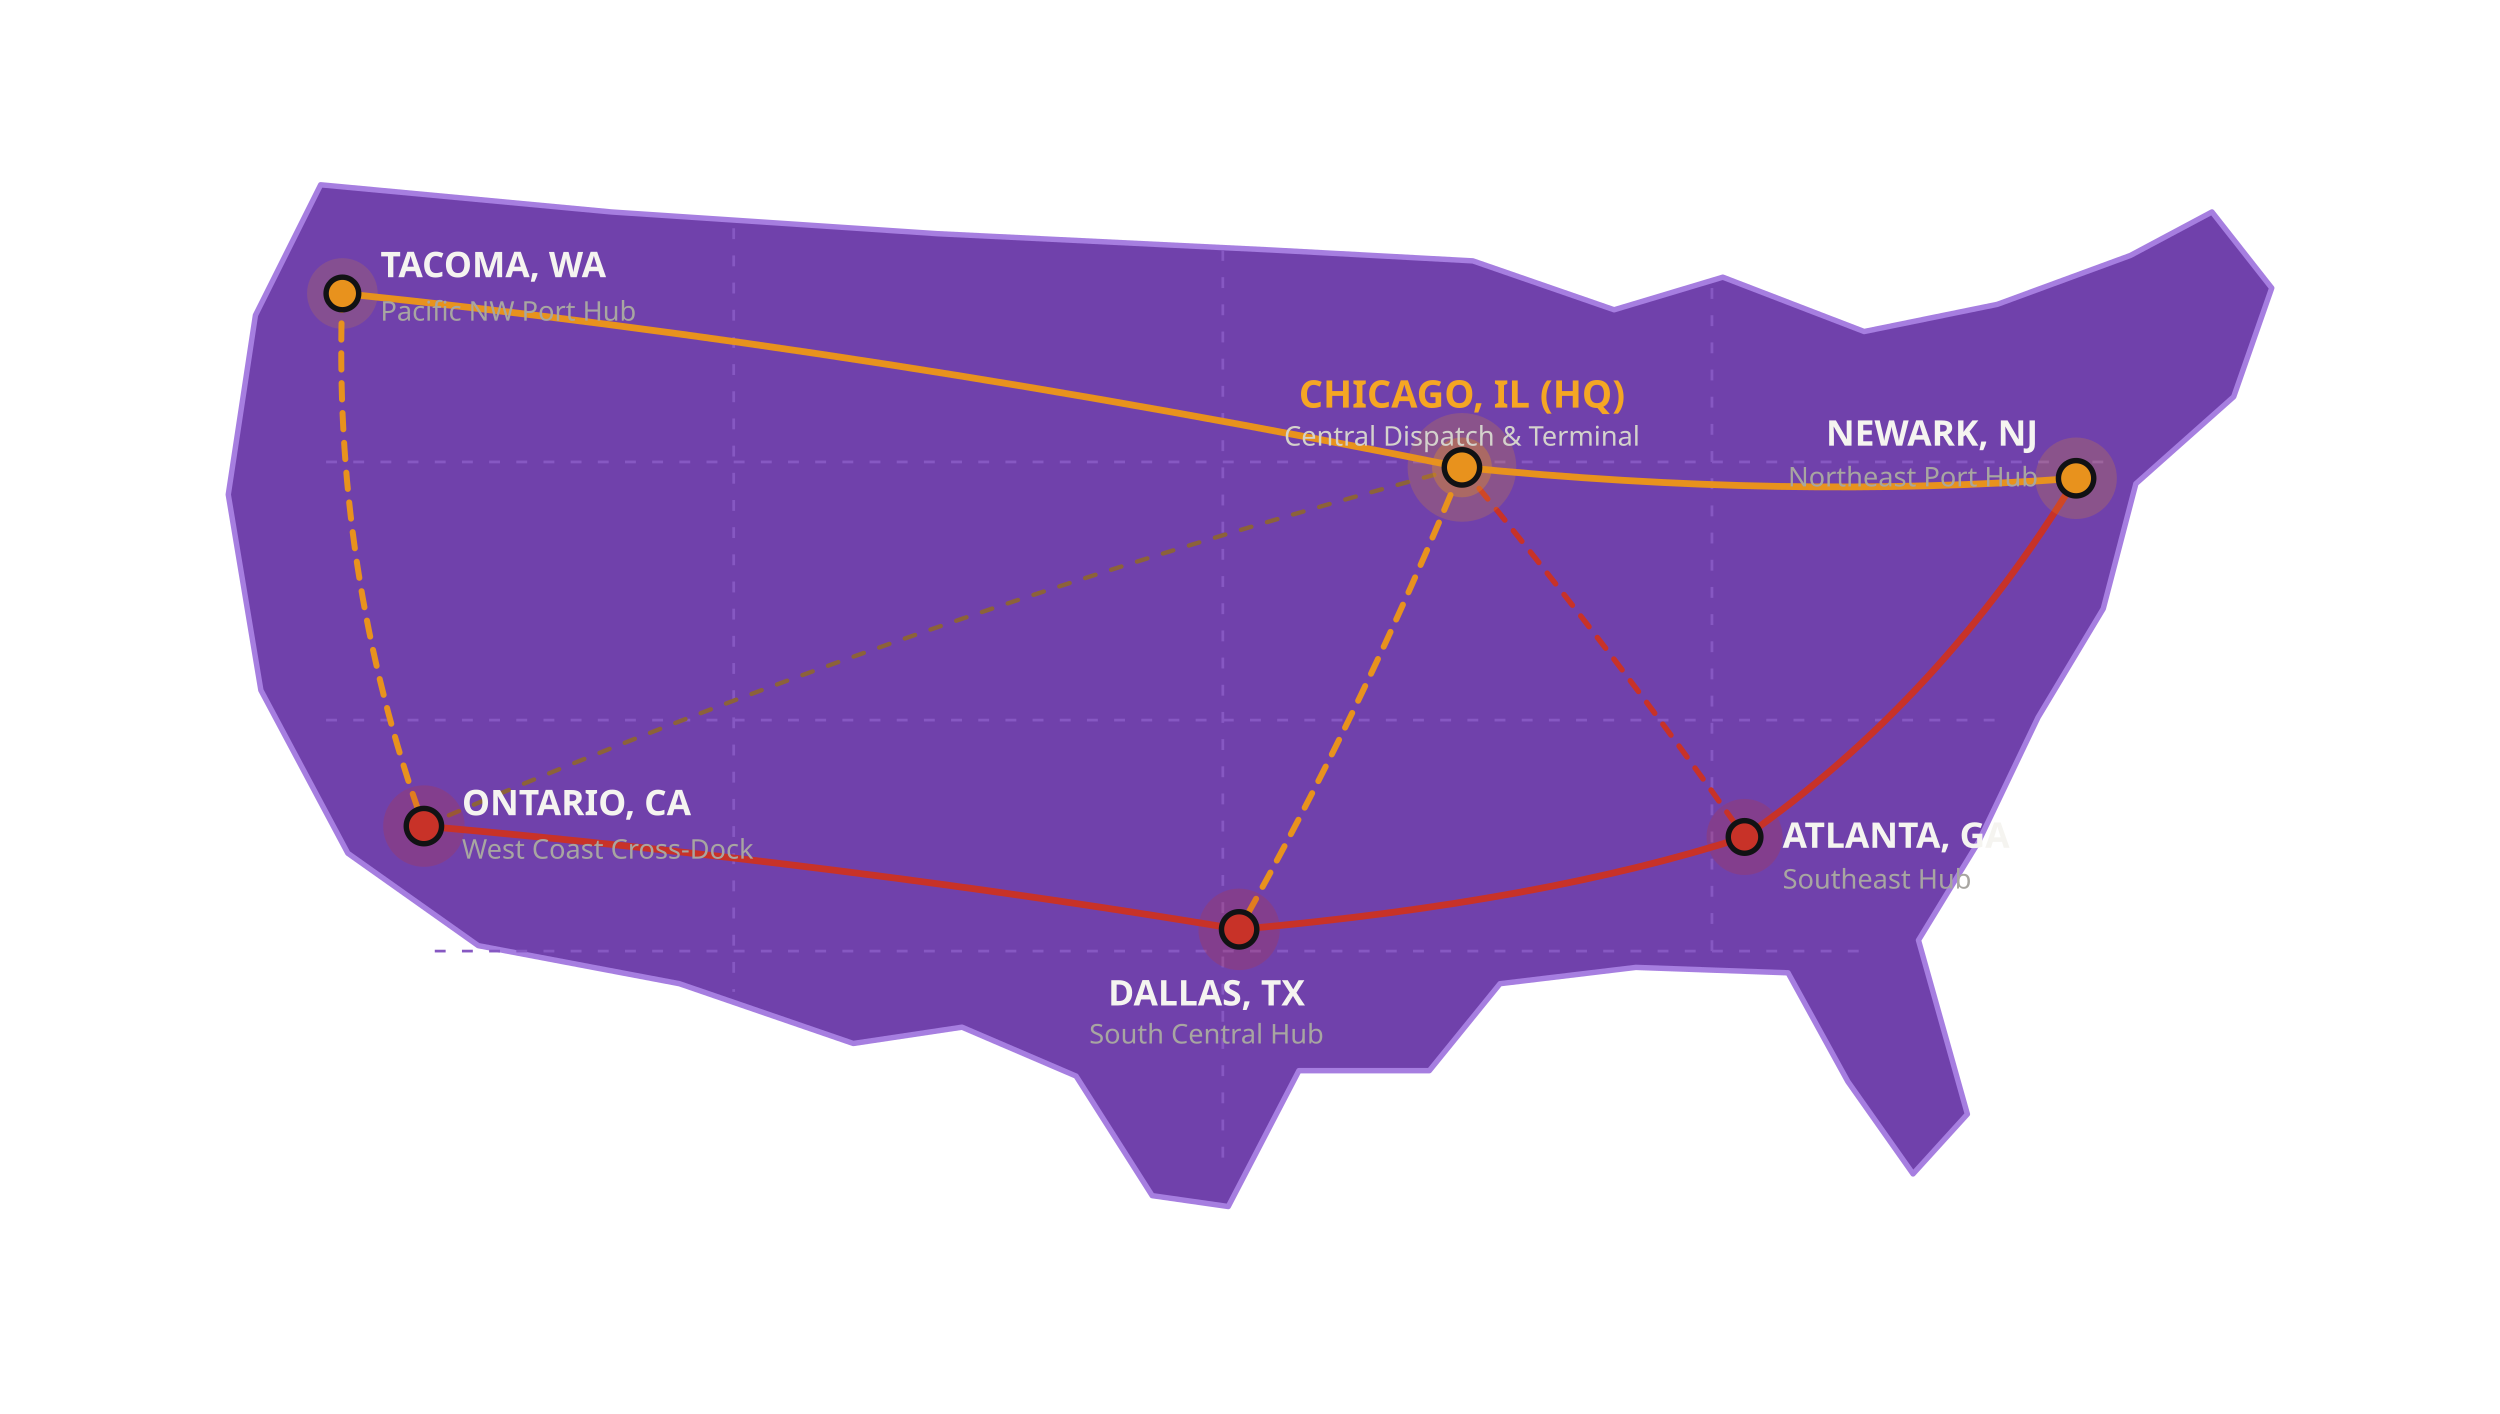
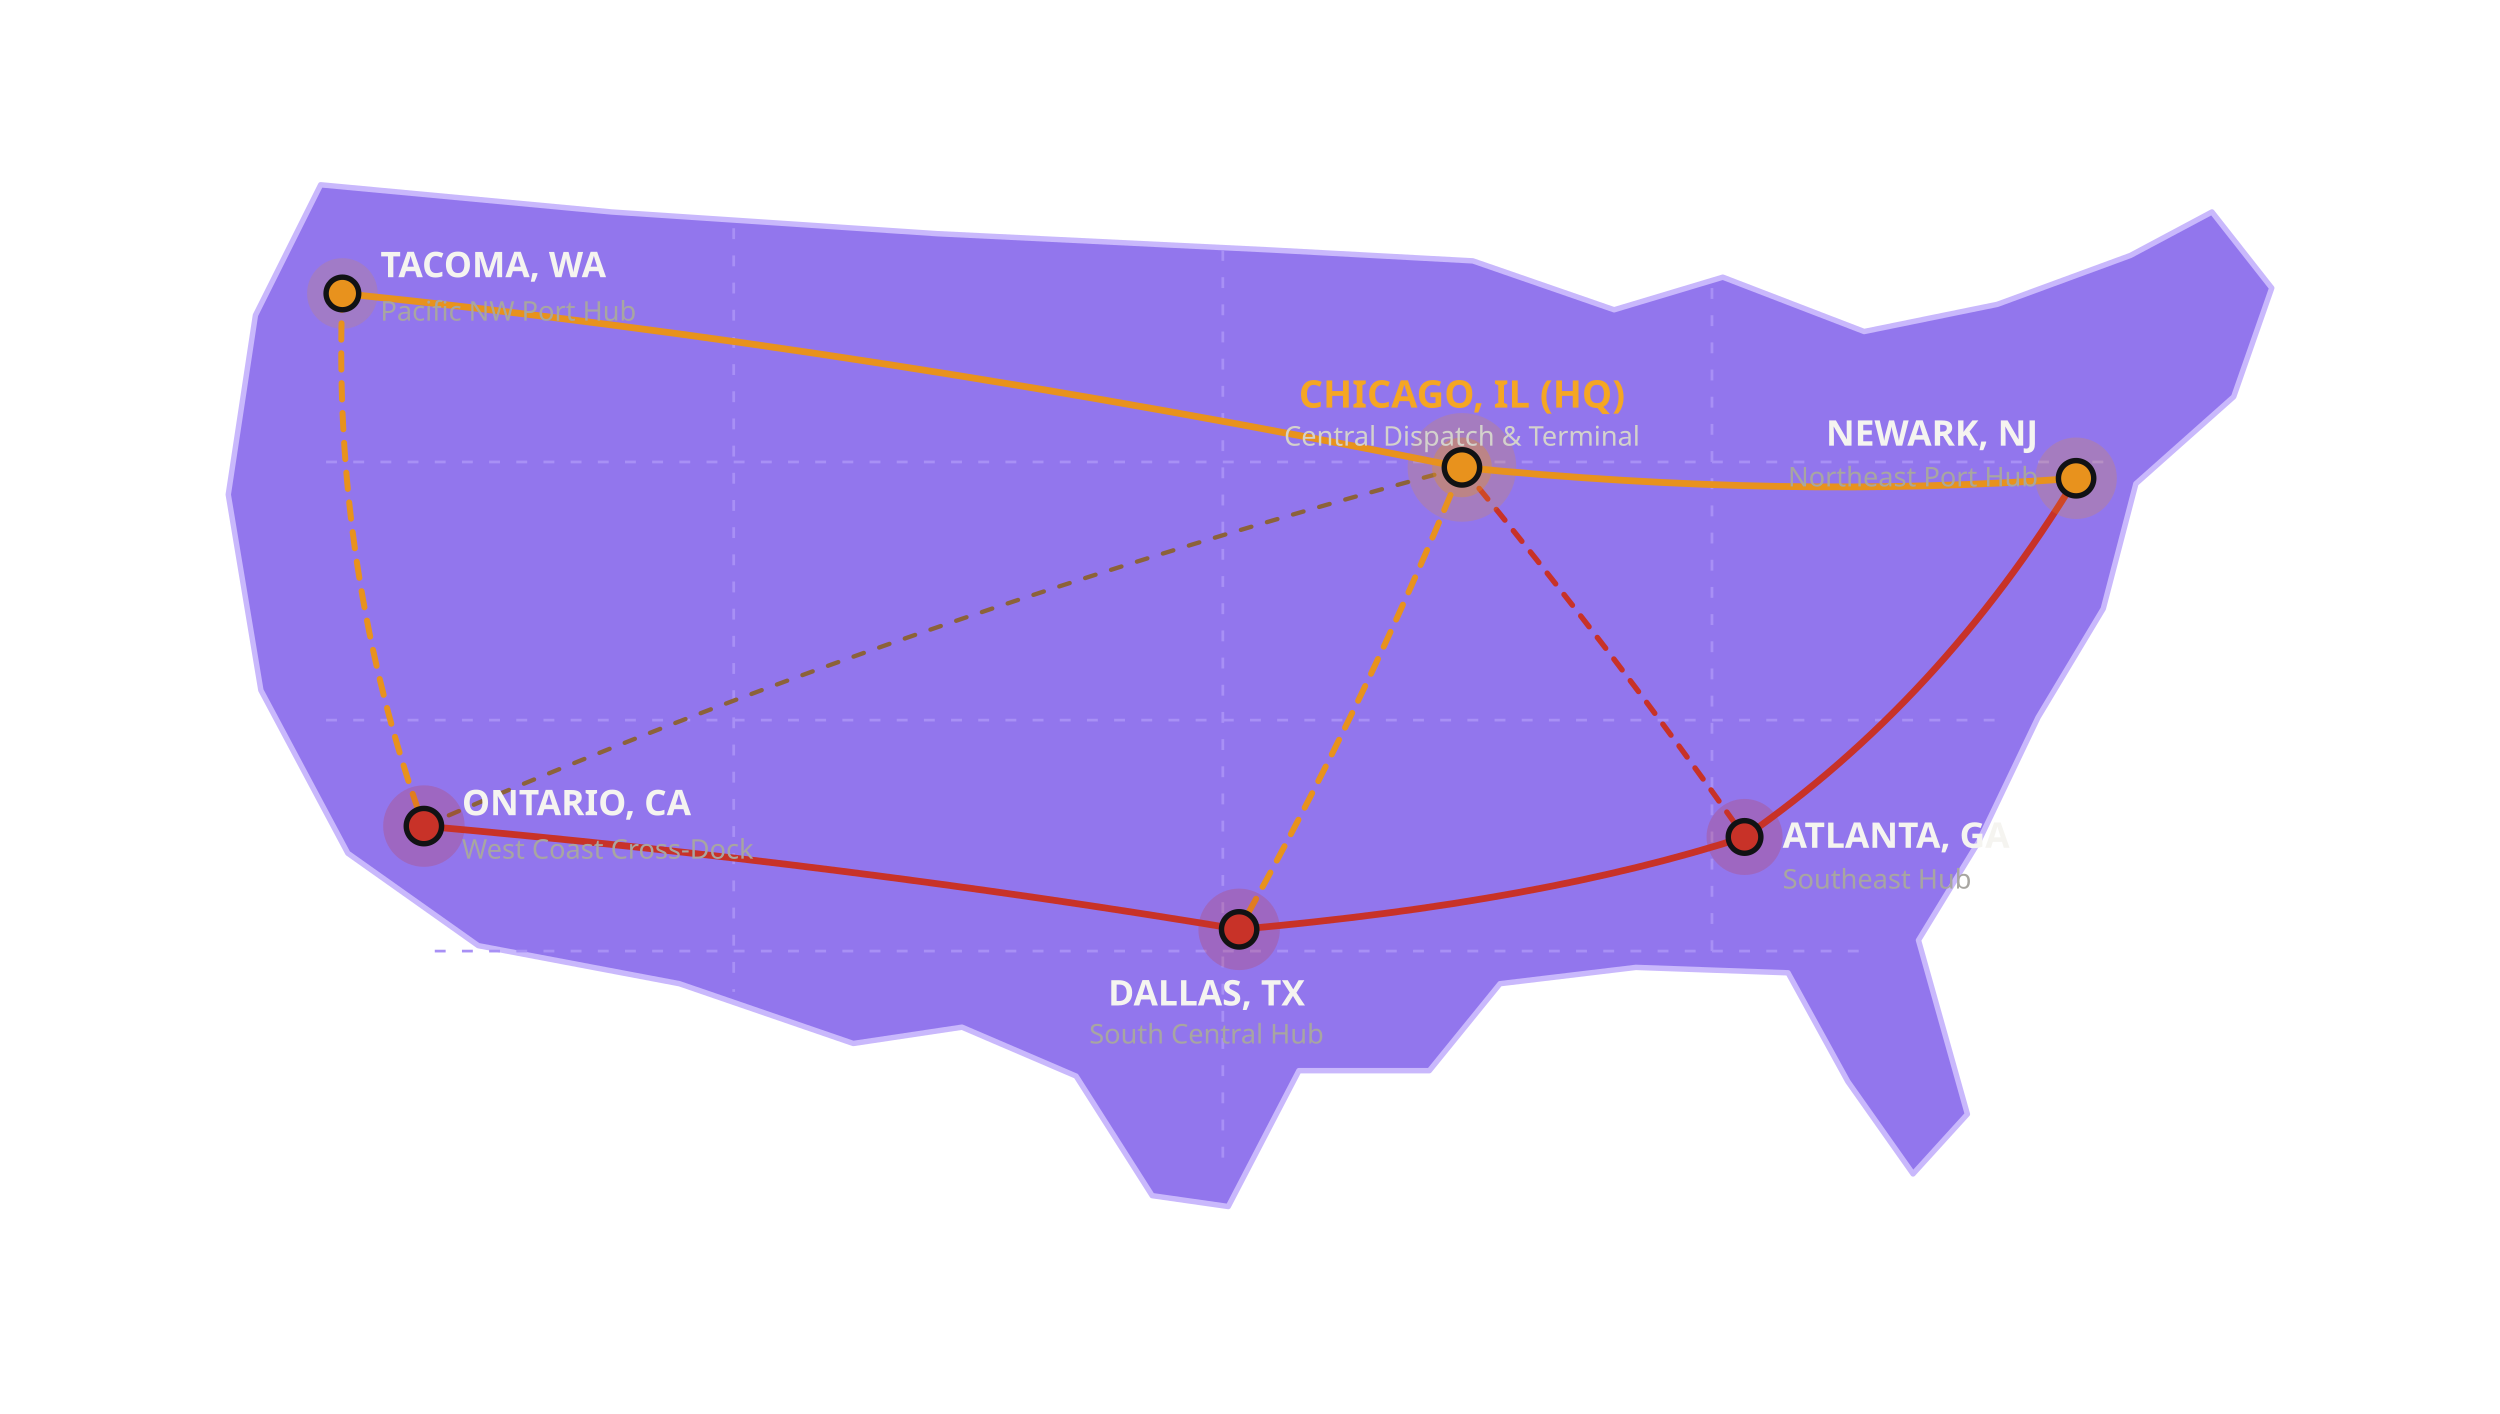
<svg xmlns="http://www.w3.org/2000/svg" viewBox="0 0 920 520" fill="none" role="img" aria-label="United States 48-state freight corridor network map">
-   <path d="M118 68 L225 78 L345 86 L468 92 L542 96 L594 114 L634 102 L686 122 L735 112 L784 94 L814 78 L836 106 L822 146 L786 178 L774 224 L750 264 L728 310 L706 346 L724 410 L704 432 L680 398 L658 358 L602 356 L552 362 L526 394 L478 394 L452 444 L424 440 L396 396 L354 378 L314 384 L250 362 L176 348 L128 314 L96 254 L84 182 L94 116 Z" fill="#7041AB" stroke="#A67EE0" stroke-width="2" stroke-linejoin="round" />
-   <g stroke="#8658C2" stroke-width="1" stroke-dasharray="4 6">
+   <path d="M118 68 L225 78 L345 86 L468 92 L542 96 L594 114 L634 102 L686 122 L735 112 L784 94 L814 78 L836 106 L822 146 L786 178 L774 224 L750 264 L728 310 L706 346 L724 410 L704 432 L680 398 L658 358 L602 356 L552 362 L526 394 L478 394 L452 444 L424 440 L396 396 L354 378 L314 384 L250 362 L176 348 L128 314 L96 254 L84 182 L94 116 Z" fill="#9276ED" stroke="#C9B8FC" stroke-width="2" stroke-linejoin="round" />
+   <g stroke="#A890F5" stroke-width="1" stroke-dasharray="4 6">
    <line x1="120" y1="170" x2="780" y2="170" />
    <line x1="120" y1="265" x2="740" y2="265" />
    <line x1="160" y1="350" x2="690" y2="350" />
    <line x1="270" y1="84" x2="270" y2="365" />
    <line x1="450" y1="92" x2="450" y2="430" />
    <line x1="630" y1="106" x2="630" y2="355" />
  </g>
  <path d="M126 108 Q320 128 538 172 Q658 184 764 176" stroke="#E8921D" stroke-width="2.5" stroke-linecap="round" />
  <path d="M156 304 Q312 318 456 342 Q568 332 642 308 Q714 258 764 176" stroke="#C83228" stroke-width="2.5" stroke-linecap="round" />
  <path d="M538 172 Q502 260 456 342" stroke="#E8921D" stroke-width="2.2" stroke-dasharray="6 5" stroke-linecap="round" />
  <path d="M126 108 Q122 210 156 304" stroke="#E8921D" stroke-width="2.2" stroke-dasharray="6 5" stroke-linecap="round" />
  <path d="M538 172 Q594 240 642 308" stroke="#C83228" stroke-width="2" stroke-dasharray="5 5" stroke-linecap="round" />
  <path d="M156 304 Q336 226 538 172" stroke="#8C6239" stroke-width="1.6" stroke-dasharray="4 6" stroke-linecap="round" />
  <g transform="translate(126, 108)">
    <circle r="13" fill="#E8921D" fill-opacity="0.18" />
    <circle r="6" fill="#E8921D" stroke="#111214" stroke-width="2" />
    <text x="14" y="-6" fill="#F5F4F0" font-family="Segoe UI, system-ui, sans-serif" font-size="13" font-weight="700">TACOMA, WA</text>
    <text x="14" y="10" fill="#A8A6A1" font-family="Segoe UI, system-ui, sans-serif" font-size="10">Pacific NW Port Hub</text>
  </g>
  <g transform="translate(156, 304)">
    <circle r="15" fill="#C83228" fill-opacity="0.22" />
    <circle r="6.5" fill="#C83228" stroke="#111214" stroke-width="2" />
    <text x="14" y="-4" fill="#F5F4F0" font-family="Segoe UI, system-ui, sans-serif" font-size="13" font-weight="700">ONTARIO, CA</text>
    <text x="14" y="12" fill="#A8A6A1" font-family="Segoe UI, system-ui, sans-serif" font-size="10">West Coast Cross-Dock</text>
  </g>
  <g transform="translate(456, 342)">
    <circle r="15" fill="#C83228" fill-opacity="0.22" />
    <circle r="6.5" fill="#C83228" stroke="#111214" stroke-width="2" />
    <text x="-12" y="28" fill="#F5F4F0" font-family="Segoe UI, system-ui, sans-serif" font-size="13" font-weight="700" text-anchor="middle">DALLAS, TX</text>
    <text x="-12" y="42" fill="#A8A6A1" font-family="Segoe UI, system-ui, sans-serif" font-size="10" text-anchor="middle">South Central Hub</text>
  </g>
  <g transform="translate(538, 172)">
    <circle r="20" fill="#E8921D" fill-opacity="0.22" />
    <circle r="11" fill="#E8921D" fill-opacity="0.35" />
    <circle r="6.5" fill="#E8921D" stroke="#111214" stroke-width="2" />
    <text x="0" y="-22" fill="#F5A623" font-family="Segoe UI, system-ui, sans-serif" font-size="14" font-weight="800" text-anchor="middle">CHICAGO, IL (HQ)</text>
    <text x="0" y="-8" fill="#D4D2CC" font-family="Segoe UI, system-ui, sans-serif" font-size="10" text-anchor="middle">Central Dispatch &amp; Terminal</text>
  </g>
  <g transform="translate(642, 308)">
    <circle r="14" fill="#C83228" fill-opacity="0.22" />
    <circle r="6" fill="#C83228" stroke="#111214" stroke-width="2" />
    <text x="14" y="4" fill="#F5F4F0" font-family="Segoe UI, system-ui, sans-serif" font-size="13" font-weight="700">ATLANTA, GA</text>
    <text x="14" y="19" fill="#A8A6A1" font-family="Segoe UI, system-ui, sans-serif" font-size="10">Southeast Hub</text>
  </g>
  <g transform="translate(764, 176)">
    <circle r="15" fill="#E8921D" fill-opacity="0.22" />
    <circle r="6.5" fill="#E8921D" stroke="#111214" stroke-width="2" />
    <text x="-14" y="-12" fill="#F5F4F0" font-family="Segoe UI, system-ui, sans-serif" font-size="13" font-weight="700" text-anchor="end">NEWARK, NJ</text>
    <text x="-14" y="3" fill="#A8A6A1" font-family="Segoe UI, system-ui, sans-serif" font-size="10" text-anchor="end">Northeast Port Hub</text>
  </g>
</svg>
